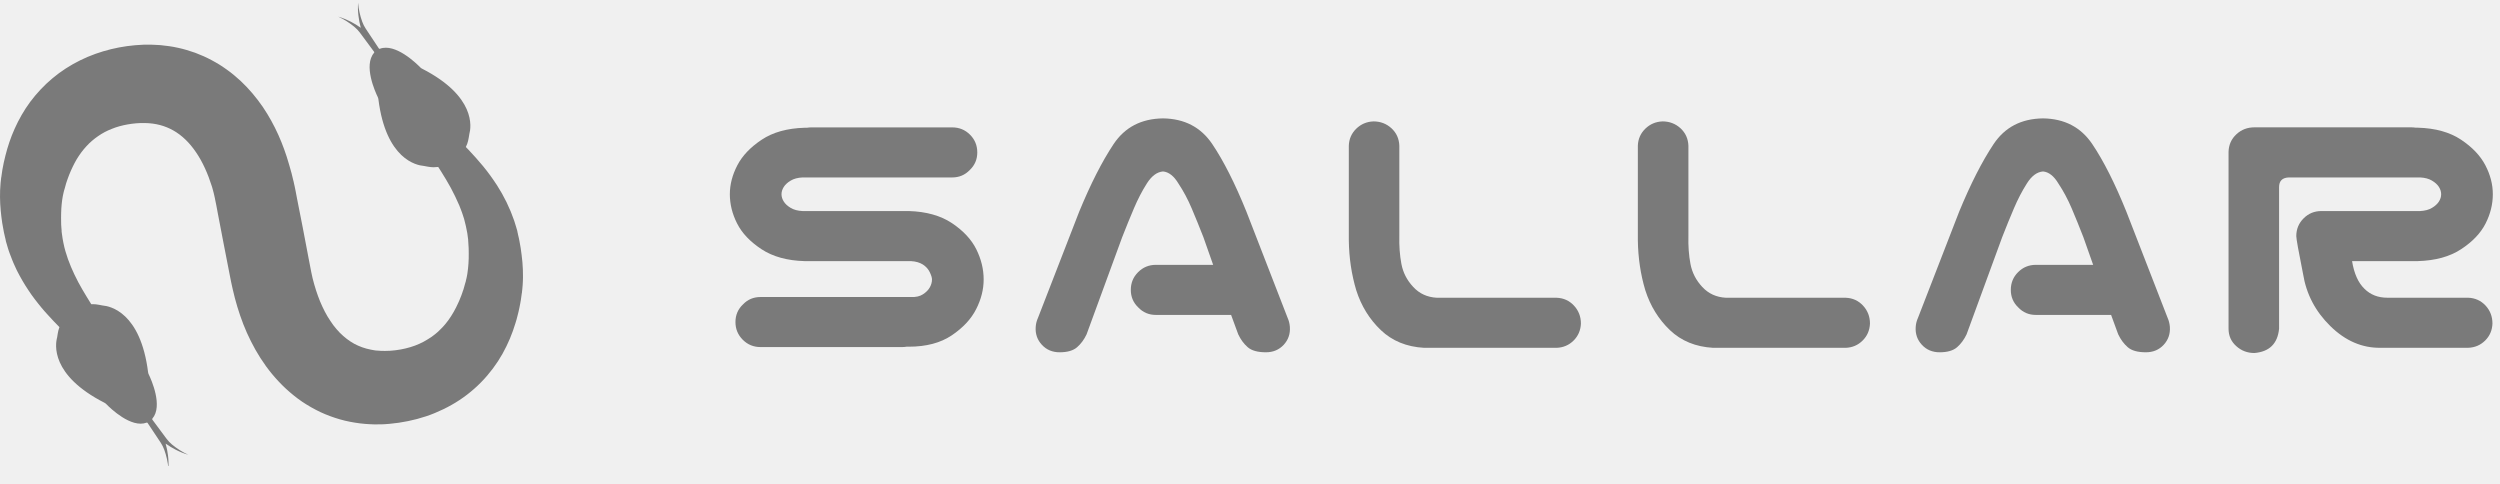
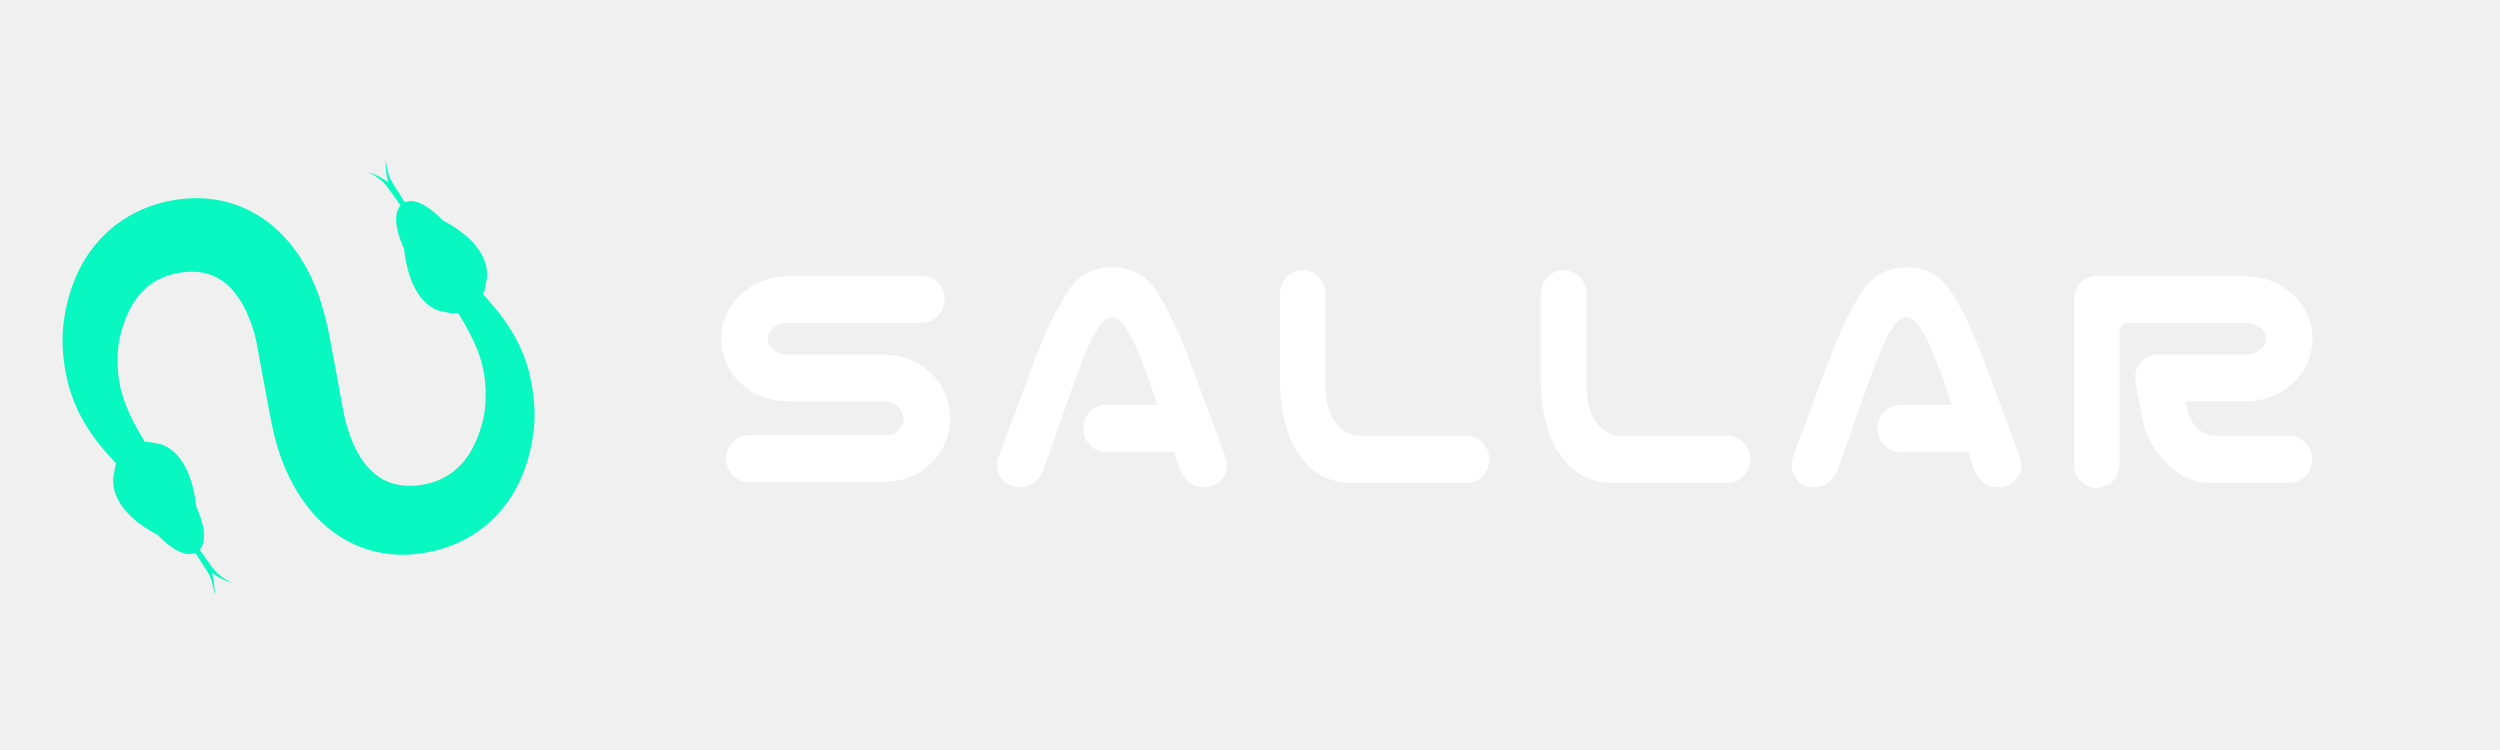
- <svg xmlns="http://www.w3.org/2000/svg" width="93" height="18" viewBox="0 0 93 18" fill="none">
-   <g clip-path="url(#clip0_6531_25907)">
-     <path d="M36.355 5.669C36.355 5.929 36.262 6.147 36.077 6.323C35.9 6.508 35.682 6.601 35.422 6.601H29.852C29.676 6.61 29.529 6.649 29.413 6.719C29.297 6.788 29.211 6.867 29.156 6.955C29.1 7.044 29.072 7.134 29.072 7.226C29.072 7.319 29.1 7.409 29.156 7.497C29.211 7.585 29.297 7.664 29.413 7.733C29.529 7.803 29.676 7.843 29.852 7.851H33.807C34.456 7.87 34.993 8.021 35.416 8.303C35.837 8.586 36.139 8.91 36.32 9.276C36.501 9.643 36.592 10.015 36.592 10.395C36.592 10.766 36.499 11.134 36.313 11.5C36.127 11.867 35.826 12.191 35.408 12.473C34.99 12.756 34.456 12.897 33.807 12.897H33.723C33.667 12.906 33.612 12.911 33.556 12.911H28.293C28.032 12.911 27.812 12.82 27.631 12.639C27.45 12.458 27.359 12.239 27.359 11.979C27.359 11.72 27.452 11.502 27.637 11.326C27.814 11.14 28.032 11.049 28.292 11.049H33.89C34.066 11.057 34.213 11.025 34.329 10.951C34.445 10.877 34.531 10.792 34.587 10.694C34.642 10.596 34.67 10.497 34.67 10.395C34.67 10.331 34.642 10.239 34.587 10.125C34.531 10.009 34.445 9.913 34.329 9.839C34.213 9.766 34.066 9.724 33.89 9.714H29.936C29.285 9.696 28.749 9.548 28.327 9.27C27.904 8.991 27.603 8.674 27.422 8.317C27.241 7.962 27.15 7.596 27.15 7.226C27.15 6.865 27.243 6.506 27.429 6.149C27.614 5.792 27.916 5.476 28.334 5.198C28.752 4.919 29.285 4.771 29.936 4.752H30.019C30.074 4.743 30.13 4.739 30.185 4.739H35.421C35.681 4.739 35.902 4.828 36.083 5.009C36.264 5.189 36.355 5.41 36.355 5.669Z" fill="#7A7A7A" />
-     <path d="M42.066 10.784C42.066 10.525 42.157 10.304 42.338 10.124C42.519 9.943 42.739 9.852 42.999 9.852H45.129L44.767 8.824C44.619 8.444 44.472 8.085 44.329 7.747C44.185 7.408 44.02 7.101 43.835 6.823C43.667 6.545 43.477 6.397 43.263 6.378C43.041 6.397 42.841 6.545 42.664 6.823C42.487 7.101 42.328 7.408 42.184 7.747C42.04 8.085 41.894 8.444 41.745 8.824L40.421 12.437C40.33 12.632 40.211 12.792 40.067 12.917C39.924 13.042 39.707 13.105 39.419 13.105C39.15 13.105 38.93 13.013 38.758 12.827C38.586 12.641 38.51 12.419 38.528 12.159C38.537 12.039 38.565 11.929 38.612 11.827L40.144 7.879C40.571 6.842 40.998 6.003 41.424 5.363C41.843 4.734 42.455 4.414 43.263 4.404C44.062 4.414 44.671 4.731 45.094 5.356C45.516 5.982 45.942 6.823 46.369 7.879L47.9 11.826C47.946 11.928 47.974 12.039 47.983 12.159C48.002 12.419 47.925 12.641 47.754 12.827C47.581 13.012 47.361 13.105 47.092 13.105C46.786 13.105 46.56 13.042 46.416 12.917C46.272 12.792 46.154 12.632 46.062 12.437L45.797 11.715H42.998C42.738 11.715 42.52 11.623 42.343 11.436C42.159 11.26 42.066 11.043 42.066 10.784Z" fill="#7A7A7A" />
-     <path d="M51.094 4.516C51.354 4.516 51.577 4.602 51.763 4.772C51.949 4.945 52.046 5.16 52.055 5.42V8.769C52.046 9.149 52.071 9.498 52.132 9.818C52.192 10.138 52.338 10.424 52.571 10.673C52.802 10.924 53.095 11.057 53.448 11.076H57.904C58.164 11.086 58.38 11.183 58.552 11.369C58.723 11.553 58.81 11.776 58.81 12.036C58.8 12.286 58.71 12.497 58.538 12.668C58.367 12.839 58.155 12.93 57.904 12.939H52.975C52.325 12.902 51.788 12.682 51.366 12.279C50.944 11.876 50.639 11.382 50.453 10.799C50.278 10.215 50.184 9.594 50.176 8.936V5.419C50.184 5.169 50.278 4.959 50.453 4.787C50.63 4.616 50.844 4.525 51.094 4.516Z" fill="#7A7A7A" />
-     <path d="M61.847 4.516C62.106 4.516 62.329 4.602 62.516 4.772C62.701 4.945 62.799 5.16 62.809 5.42V8.769C62.799 9.149 62.824 9.498 62.885 9.818C62.945 10.138 63.091 10.424 63.323 10.673C63.555 10.924 63.848 11.057 64.201 11.076H68.658C68.918 11.086 69.133 11.183 69.305 11.369C69.476 11.553 69.563 11.776 69.563 12.036C69.553 12.286 69.463 12.497 69.29 12.668C69.119 12.839 68.908 12.93 68.658 12.939H63.728C63.078 12.902 62.541 12.682 62.119 12.279C61.697 11.876 61.393 11.382 61.206 10.799C61.03 10.215 60.937 9.594 60.928 8.936V5.419C60.937 5.169 61.03 4.959 61.206 4.787C61.383 4.616 61.596 4.525 61.847 4.516Z" fill="#7A7A7A" />
-     <path d="M74.802 10.784C74.802 10.525 74.892 10.304 75.073 10.124C75.254 9.943 75.475 9.852 75.734 9.852H77.865L77.502 8.824C77.354 8.444 77.209 8.085 77.065 7.747C76.92 7.408 76.755 7.101 76.57 6.823C76.403 6.545 76.212 6.397 76 6.378C75.775 6.397 75.576 6.545 75.401 6.823C75.224 7.101 75.064 7.408 74.92 7.747C74.776 8.085 74.628 8.444 74.481 8.824L73.157 12.437C73.065 12.632 72.946 12.792 72.803 12.917C72.659 13.042 72.442 13.105 72.156 13.105C71.887 13.105 71.666 13.013 71.494 12.827C71.322 12.641 71.246 12.419 71.264 12.159C71.273 12.039 71.301 11.929 71.348 11.827L72.879 7.879C73.306 6.842 73.734 6.003 74.16 5.363C74.579 4.734 75.19 4.414 75.999 4.404C76.797 4.414 77.407 4.731 77.83 5.356C78.252 5.982 78.677 6.823 79.103 7.879L80.636 11.826C80.682 11.928 80.709 12.039 80.719 12.159C80.737 12.419 80.661 12.641 80.489 12.827C80.318 13.012 80.097 13.105 79.827 13.105C79.521 13.105 79.296 13.042 79.153 12.917C79.009 12.792 78.89 12.632 78.797 12.437L78.533 11.715H75.733C75.473 11.715 75.255 11.623 75.079 11.436C74.894 11.26 74.802 11.043 74.802 10.784Z" fill="#7A7A7A" />
-     <path d="M84.782 12.229C84.727 12.785 84.42 13.086 83.862 13.132C83.603 13.132 83.378 13.047 83.188 12.875C82.997 12.704 82.902 12.488 82.902 12.229V5.64C82.912 5.381 83.009 5.165 83.195 4.994C83.381 4.822 83.603 4.737 83.863 4.737H84.546H86.259H89.699C89.754 4.737 89.809 4.741 89.865 4.75H89.948C90.599 4.769 91.132 4.918 91.55 5.196C91.968 5.474 92.269 5.791 92.455 6.147C92.642 6.504 92.733 6.863 92.733 7.225C92.733 7.595 92.644 7.96 92.463 8.315C92.282 8.672 91.98 8.99 91.557 9.268C91.136 9.546 90.599 9.694 89.948 9.713H87.497C87.572 10.176 87.725 10.518 87.957 10.742C88.18 10.964 88.463 11.075 88.807 11.075H91.815C92.074 11.085 92.29 11.182 92.463 11.367C92.634 11.553 92.719 11.775 92.719 12.034C92.711 12.285 92.621 12.495 92.449 12.667C92.276 12.838 92.066 12.929 91.815 12.938H88.557C87.87 12.948 87.248 12.679 86.69 12.132C86.132 11.586 85.793 10.937 85.673 10.186C85.506 9.352 85.422 8.884 85.422 8.783C85.422 8.524 85.513 8.303 85.694 8.123C85.874 7.942 86.095 7.851 86.355 7.851H90.032C90.207 7.842 90.355 7.803 90.47 7.733C90.587 7.664 90.672 7.585 90.728 7.497C90.784 7.409 90.811 7.319 90.811 7.226C90.811 7.133 90.784 7.043 90.728 6.954C90.672 6.867 90.587 6.788 90.47 6.719C90.355 6.649 90.207 6.61 90.032 6.601H86.258H85.144C84.901 6.61 84.782 6.73 84.782 6.962V12.229Z" fill="#7A7A7A" />
-     <path d="M19.434 9.755C19.424 9.665 19.418 9.577 19.405 9.49C19.395 9.402 19.382 9.317 19.37 9.231C19.355 9.143 19.34 9.055 19.324 8.97C19.317 8.923 19.307 8.887 19.3 8.851L19.274 8.743L19.263 8.688L19.257 8.66L19.253 8.648C19.248 8.623 19.26 8.685 19.243 8.589L19.206 8.463C19.18 8.381 19.154 8.297 19.13 8.216C19.1 8.136 19.071 8.054 19.04 7.976L18.995 7.859L18.943 7.744C18.909 7.669 18.874 7.594 18.842 7.519C18.804 7.446 18.766 7.376 18.729 7.305L18.673 7.198L18.612 7.097C18.57 7.029 18.532 6.962 18.491 6.896C18.324 6.639 18.15 6.399 17.971 6.182C17.79 5.964 17.61 5.764 17.436 5.579C17.4 5.542 17.365 5.505 17.329 5.469C17.347 5.43 17.365 5.389 17.383 5.342C17.43 5.217 17.451 5.018 17.46 4.983C17.529 4.734 17.713 3.584 15.698 2.553C15.675 2.543 15.654 2.527 15.636 2.508C15.484 2.353 14.706 1.597 14.131 1.814C14.117 1.821 14.102 1.814 14.095 1.804L13.606 1.068C13.551 0.986 13.507 0.897 13.473 0.803C13.392 0.578 13.339 0.341 13.32 0.102C13.309 0.27 13.315 0.439 13.337 0.605C13.355 0.749 13.381 0.892 13.421 1.031L13.42 1.032L13.419 1.032C13.301 0.948 13.178 0.874 13.048 0.806C12.898 0.73 12.741 0.667 12.579 0.618C12.798 0.72 13.002 0.848 13.187 1.002C13.263 1.066 13.332 1.139 13.391 1.218L13.916 1.927C13.925 1.939 13.925 1.955 13.915 1.965C13.512 2.431 13.959 3.419 14.054 3.614C14.064 3.637 14.073 3.663 14.076 3.688C14.356 5.93 15.502 6.151 15.761 6.172C15.796 6.174 15.99 6.224 16.126 6.222C16.189 6.221 16.248 6.216 16.302 6.211C16.338 6.267 16.373 6.321 16.409 6.378C16.536 6.581 16.66 6.785 16.775 6.997C16.887 7.209 16.992 7.423 17.086 7.644C17.109 7.7 17.129 7.756 17.151 7.811L17.182 7.895L17.211 7.979C17.229 8.036 17.247 8.093 17.266 8.15C17.28 8.208 17.294 8.268 17.31 8.327L17.331 8.412L17.349 8.502C17.361 8.56 17.372 8.619 17.384 8.678C17.391 8.737 17.4 8.799 17.408 8.858L17.42 8.947C17.405 8.862 17.417 8.932 17.414 8.916L17.415 8.929L17.417 8.957L17.421 9.013L17.427 9.124C17.43 9.162 17.434 9.201 17.434 9.228C17.435 9.29 17.436 9.353 17.437 9.414C17.437 9.478 17.437 9.544 17.436 9.609C17.436 9.675 17.429 9.738 17.427 9.802C17.419 9.929 17.405 10.054 17.387 10.173C17.38 10.234 17.365 10.289 17.354 10.348C17.35 10.379 17.342 10.404 17.333 10.433L17.325 10.474L17.319 10.496L17.316 10.507C17.316 10.499 17.311 10.534 17.317 10.495C17.296 10.571 17.275 10.648 17.253 10.725C17.243 10.767 17.232 10.792 17.221 10.82L17.193 10.905C17.177 10.958 17.149 11.023 17.125 11.083C17.103 11.145 17.077 11.203 17.049 11.262C16.944 11.498 16.82 11.716 16.678 11.913C16.642 11.962 16.602 12.008 16.567 12.055C16.526 12.1 16.49 12.147 16.449 12.187C16.406 12.229 16.366 12.273 16.323 12.312C16.282 12.353 16.237 12.389 16.192 12.427C16.102 12.5 16.01 12.567 15.908 12.625C15.811 12.688 15.708 12.741 15.599 12.79C15.491 12.84 15.377 12.88 15.261 12.915C15.145 12.949 15.025 12.98 14.9 13.001C14.777 13.023 14.65 13.039 14.521 13.048C14.458 13.051 14.395 13.053 14.33 13.054L14.234 13.053L14.187 13.052L14.162 13.051L14.152 13.051C14.118 13.05 14.185 13.051 14.171 13.051L14.036 13.042L14.001 13.04L13.984 13.039L13.976 13.038L13.944 13.033L13.912 13.028C13.903 13.025 13.891 13.024 13.875 13.021L13.792 13.006C13.681 12.983 13.572 12.956 13.47 12.918C13.368 12.88 13.267 12.837 13.172 12.785C13.077 12.731 12.985 12.672 12.897 12.604C12.808 12.535 12.723 12.46 12.638 12.375C12.556 12.291 12.477 12.197 12.4 12.097C12.326 11.994 12.253 11.886 12.183 11.771C12.117 11.655 12.05 11.536 11.992 11.406C11.872 11.152 11.774 10.871 11.689 10.577C11.667 10.506 11.65 10.43 11.63 10.356C11.613 10.28 11.594 10.205 11.58 10.128C11.546 9.952 11.512 9.778 11.479 9.604C11.407 9.231 11.337 8.858 11.266 8.485C11.193 8.112 11.119 7.74 11.046 7.367L10.993 7.087L10.979 7.019L10.96 6.927L10.929 6.787L10.922 6.753L10.91 6.709L10.889 6.623L10.847 6.449C10.816 6.34 10.789 6.231 10.755 6.123C10.753 6.118 10.752 6.114 10.75 6.11C10.749 6.108 10.749 6.104 10.748 6.101C10.542 5.382 10.236 4.656 9.773 3.973C9.539 3.634 9.268 3.308 8.951 3.01C8.791 2.864 8.624 2.721 8.441 2.592C8.355 2.527 8.259 2.468 8.166 2.406C8.069 2.35 7.975 2.29 7.876 2.24C7.677 2.132 7.47 2.042 7.261 1.963C7.05 1.888 6.835 1.824 6.618 1.777C6.403 1.729 6.186 1.7 5.969 1.679L5.788 1.669C5.729 1.664 5.657 1.661 5.628 1.662H5.511H5.483H5.431L5.412 1.661L5.335 1.663C4.925 1.679 4.525 1.733 4.132 1.829C3.739 1.926 3.352 2.061 2.984 2.243C2.617 2.424 2.267 2.648 1.954 2.911C1.639 3.173 1.362 3.473 1.125 3.788C0.89 4.106 0.7 4.443 0.548 4.782C0.395 5.12 0.284 5.461 0.2 5.795C0.156 5.956 0.119 6.149 0.088 6.317C0.077 6.385 0.068 6.455 0.058 6.525L0.051 6.576C0.055 6.557 0.042 6.614 0.043 6.617L0.041 6.633L0.037 6.667L0.022 6.803C-0.012 7.166 -0.003 7.506 0.026 7.827C0.039 7.989 0.062 8.143 0.083 8.297C0.096 8.375 0.11 8.455 0.126 8.534C0.132 8.573 0.138 8.615 0.147 8.649L0.169 8.745L0.191 8.841L0.203 8.888L0.208 8.913C0.201 8.87 0.22 8.983 0.22 8.977L0.224 8.991C0.247 9.067 0.269 9.142 0.291 9.218C0.333 9.368 0.394 9.509 0.448 9.653C0.473 9.723 0.506 9.792 0.536 9.861C0.568 9.927 0.598 9.996 0.629 10.063C0.698 10.193 0.763 10.323 0.837 10.445C0.91 10.568 0.982 10.688 1.06 10.801C1.099 10.858 1.136 10.916 1.175 10.97C1.216 11.025 1.255 11.078 1.295 11.132C1.373 11.239 1.458 11.336 1.537 11.437C1.618 11.533 1.699 11.63 1.782 11.716C1.928 11.88 2.073 12.029 2.211 12.169C2.208 12.178 2.206 12.185 2.202 12.195C2.153 12.32 2.133 12.519 2.125 12.554C2.055 12.803 1.87 13.953 3.887 14.983C3.91 14.994 3.931 15.01 3.949 15.028C4.101 15.184 4.879 15.94 5.454 15.722C5.468 15.716 5.481 15.722 5.49 15.733L5.979 16.468C6.032 16.55 6.078 16.64 6.112 16.734C6.193 16.959 6.246 17.196 6.265 17.435C6.275 17.267 6.27 17.098 6.248 16.932C6.23 16.788 6.202 16.645 6.162 16.506L6.163 16.505L6.164 16.504C6.284 16.589 6.407 16.663 6.537 16.73C6.686 16.807 6.843 16.87 7.005 16.918C6.786 16.817 6.581 16.688 6.397 16.535C6.322 16.471 6.252 16.398 6.193 16.318L5.667 15.61C5.659 15.598 5.659 15.582 5.668 15.572C6.07 15.106 5.626 14.118 5.531 13.923C5.519 13.9 5.512 13.874 5.509 13.848C5.228 11.606 4.082 11.386 3.823 11.365C3.787 11.363 3.595 11.312 3.459 11.315C3.437 11.315 3.416 11.315 3.395 11.316C3.168 10.95 2.947 10.592 2.769 10.213C2.589 9.834 2.44 9.444 2.359 9.037C2.341 8.936 2.318 8.836 2.308 8.732C2.301 8.68 2.295 8.63 2.287 8.578L2.286 8.569C2.284 8.555 2.302 8.658 2.294 8.61L2.293 8.584L2.289 8.536L2.281 8.439L2.275 8.338C2.274 8.308 2.275 8.284 2.274 8.257C2.274 8.203 2.273 8.149 2.272 8.098C2.274 7.986 2.274 7.871 2.281 7.763C2.295 7.542 2.322 7.334 2.369 7.146L2.387 7.078L2.391 7.06L2.393 7.051C2.394 7.044 2.386 7.093 2.391 7.065L2.406 7.016C2.425 6.948 2.444 6.88 2.462 6.813C2.499 6.707 2.524 6.626 2.568 6.516C2.651 6.308 2.744 6.112 2.85 5.93C2.958 5.751 3.079 5.587 3.212 5.443C3.344 5.298 3.491 5.173 3.648 5.065C3.804 4.955 3.976 4.865 4.161 4.793C4.345 4.717 4.543 4.665 4.75 4.628C4.957 4.592 5.173 4.572 5.384 4.577C5.794 4.583 6.137 4.678 6.45 4.854C6.76 5.03 7.045 5.3 7.29 5.662C7.538 6.021 7.735 6.466 7.886 6.946C7.886 6.947 7.887 6.948 7.887 6.949C7.889 6.954 7.89 6.961 7.891 6.964C7.915 7.037 7.93 7.111 7.95 7.182L7.974 7.286L7.985 7.336L7.992 7.363L7.998 7.398L8.05 7.654L8.102 7.934C8.173 8.308 8.245 8.68 8.317 9.053C8.39 9.427 8.461 9.799 8.535 10.171L8.59 10.451L8.622 10.602L8.658 10.763C8.682 10.872 8.709 10.981 8.737 11.088C8.766 11.197 8.795 11.306 8.829 11.414C8.96 11.845 9.122 12.278 9.336 12.698C9.546 13.118 9.805 13.531 10.121 13.914C10.28 14.104 10.451 14.289 10.638 14.462C10.826 14.634 11.025 14.797 11.24 14.944C11.455 15.087 11.682 15.217 11.917 15.329C12.155 15.44 12.4 15.529 12.648 15.601C12.895 15.673 13.147 15.718 13.396 15.75L13.584 15.769C13.611 15.772 13.647 15.774 13.682 15.776L13.788 15.782L13.892 15.786L13.917 15.787L13.934 15.787H13.968L14.104 15.786C14.103 15.786 14.18 15.786 14.158 15.786L14.18 15.786L14.225 15.784L14.312 15.78L14.487 15.767C14.605 15.756 14.72 15.743 14.835 15.726C15.064 15.692 15.291 15.646 15.514 15.587C15.738 15.527 15.959 15.455 16.173 15.366C16.387 15.277 16.599 15.177 16.8 15.062C17.204 14.835 17.577 14.546 17.896 14.221C18.215 13.895 18.484 13.534 18.693 13.161C18.903 12.786 19.06 12.403 19.174 12.024C19.204 11.929 19.232 11.835 19.253 11.741C19.277 11.646 19.302 11.556 19.321 11.454L19.35 11.305C19.361 11.255 19.372 11.201 19.375 11.165C19.386 11.086 19.398 11.007 19.408 10.929C19.418 10.879 19.413 10.905 19.416 10.888L19.418 10.87L19.421 10.832L19.43 10.756C19.435 10.705 19.441 10.653 19.443 10.606C19.448 10.508 19.456 10.407 19.455 10.312C19.457 10.12 19.449 9.936 19.434 9.755Z" fill="#7A7A7A" />
+ <svg xmlns="http://www.w3.org/2000/svg" width="80" height="24" viewBox="0 0 80 24" fill="none">
+   <g clip-path="url(#clip0_7928_32012)">
+     <path d="M30.223 9.578C30.223 9.788 30.151 9.964 30.007 10.106C29.87 10.256 29.7 10.331 29.499 10.331H25.174C25.037 10.338 24.923 10.37 24.833 10.426C24.743 10.482 24.676 10.546 24.633 10.617C24.59 10.688 24.568 10.761 24.568 10.836C24.568 10.911 24.59 10.984 24.633 11.055C24.676 11.126 24.743 11.19 24.833 11.245C24.923 11.302 25.037 11.334 25.174 11.341H28.244C28.749 11.356 29.166 11.478 29.494 11.706C29.821 11.934 30.056 12.196 30.196 12.491C30.337 12.788 30.407 13.088 30.407 13.395C30.407 13.695 30.335 13.992 30.191 14.288C30.046 14.584 29.812 14.846 29.488 15.074C29.163 15.302 28.749 15.416 28.244 15.416H28.18C28.136 15.424 28.093 15.427 28.05 15.427H23.963C23.761 15.427 23.59 15.354 23.449 15.208C23.309 15.062 23.238 14.884 23.238 14.675C23.238 14.465 23.31 14.289 23.454 14.148C23.591 13.997 23.761 13.923 23.963 13.923H28.309C28.446 13.931 28.56 13.905 28.65 13.845C28.74 13.785 28.807 13.716 28.85 13.636C28.893 13.558 28.915 13.477 28.915 13.395C28.915 13.343 28.893 13.27 28.85 13.177C28.807 13.084 28.74 13.006 28.65 12.946C28.56 12.887 28.446 12.854 28.309 12.846H25.239C24.734 12.831 24.318 12.711 23.99 12.486C23.662 12.262 23.427 12.005 23.287 11.717C23.146 11.43 23.076 11.135 23.076 10.836C23.076 10.544 23.148 10.254 23.292 9.966C23.436 9.678 23.671 9.422 23.995 9.197C24.319 8.973 24.734 8.852 25.239 8.837H25.303C25.346 8.83 25.39 8.827 25.433 8.827H29.498C29.7 8.827 29.871 8.899 30.012 9.045C30.153 9.191 30.223 9.369 30.223 9.578Z" fill="white" />
+     <path d="M34.661 13.71C34.661 13.501 34.732 13.323 34.872 13.177C35.013 13.031 35.184 12.957 35.386 12.957H37.04L36.759 12.127C36.644 11.82 36.53 11.53 36.418 11.257C36.307 10.984 36.179 10.735 36.035 10.51C35.904 10.286 35.757 10.167 35.591 10.151C35.418 10.167 35.263 10.286 35.126 10.51C34.988 10.735 34.864 10.983 34.753 11.257C34.641 11.53 34.528 11.82 34.412 12.127L33.384 15.046C33.313 15.203 33.221 15.332 33.109 15.433C32.998 15.534 32.83 15.585 32.606 15.585C32.397 15.585 32.226 15.51 32.093 15.361C31.959 15.21 31.9 15.031 31.914 14.821C31.921 14.724 31.943 14.635 31.98 14.552L33.169 11.364C33.5 10.526 33.832 9.848 34.163 9.331C34.488 8.823 34.964 8.565 35.591 8.557C36.211 8.565 36.684 8.821 37.012 9.326C37.34 9.831 37.671 10.51 38.002 11.364L39.191 14.552C39.227 14.634 39.249 14.724 39.256 14.821C39.27 15.031 39.21 15.21 39.078 15.36C38.944 15.51 38.773 15.585 38.564 15.585C38.327 15.585 38.151 15.534 38.039 15.433C37.927 15.332 37.836 15.203 37.764 15.046L37.558 14.462H35.385C35.183 14.462 35.014 14.388 34.877 14.237C34.733 14.095 34.661 13.919 34.661 13.71Z" fill="white" />
+     <path d="M41.67 8.647C41.872 8.647 42.045 8.716 42.19 8.854C42.334 8.993 42.41 9.167 42.416 9.377V12.082C42.41 12.389 42.429 12.671 42.476 12.93C42.523 13.188 42.636 13.419 42.817 13.62C42.996 13.822 43.224 13.931 43.498 13.946H46.958C47.16 13.954 47.327 14.032 47.461 14.182C47.593 14.331 47.661 14.511 47.661 14.721C47.653 14.923 47.584 15.093 47.45 15.232C47.317 15.37 47.153 15.443 46.958 15.45H43.13C42.626 15.421 42.209 15.242 41.881 14.917C41.553 14.591 41.317 14.193 41.172 13.722C41.036 13.25 40.964 12.749 40.957 12.217V9.377C40.964 9.174 41.036 9.005 41.172 8.865C41.309 8.728 41.476 8.654 41.67 8.647Z" fill="white" />
+     <path d="M50.02 8.647C50.222 8.647 50.395 8.716 50.54 8.854C50.684 8.993 50.76 9.167 50.767 9.377V12.082C50.76 12.389 50.779 12.671 50.826 12.93C50.873 13.188 50.986 13.419 51.167 13.62C51.347 13.822 51.574 13.931 51.848 13.946H55.309C55.51 13.954 55.677 14.032 55.811 14.182C55.944 14.331 56.011 14.511 56.011 14.721C56.004 14.923 55.934 15.093 55.8 15.232C55.667 15.37 55.503 15.443 55.309 15.45H51.481C50.976 15.421 50.56 15.242 50.232 14.917C49.904 14.591 49.668 14.193 49.523 13.722C49.386 13.25 49.314 12.749 49.307 12.217V9.377C49.314 9.174 49.386 9.005 49.523 8.865C49.66 8.728 49.826 8.654 50.02 8.647Z" fill="white" />
+     <path d="M60.081 13.71C60.081 13.501 60.151 13.323 60.291 13.177C60.432 13.031 60.603 12.957 60.805 12.957H62.459L62.178 12.127C62.063 11.82 61.95 11.53 61.838 11.257C61.726 10.984 61.598 10.735 61.454 10.51C61.324 10.286 61.176 10.167 61.011 10.151C60.837 10.167 60.682 10.286 60.546 10.51C60.408 10.735 60.284 10.983 60.172 11.257C60.061 11.53 59.946 11.82 59.832 12.127L58.804 15.046C58.732 15.203 58.64 15.332 58.529 15.433C58.417 15.534 58.249 15.585 58.026 15.585C57.817 15.585 57.646 15.51 57.512 15.361C57.378 15.21 57.32 15.031 57.334 14.821C57.341 14.724 57.363 14.635 57.399 14.552L58.588 11.364C58.919 10.526 59.252 9.848 59.583 9.331C59.907 8.823 60.382 8.565 61.01 8.557C61.63 8.565 62.104 8.821 62.432 9.326C62.76 9.831 63.09 10.51 63.421 11.364L64.611 14.552C64.646 14.634 64.668 14.724 64.675 14.821C64.689 15.031 64.63 15.21 64.496 15.36C64.364 15.51 64.192 15.585 63.983 15.585C63.745 15.585 63.57 15.534 63.459 15.433C63.347 15.332 63.255 15.203 63.183 15.046L62.978 14.462H60.804C60.602 14.462 60.432 14.388 60.296 14.237C60.152 14.095 60.081 13.919 60.081 13.71Z" fill="white" />
+     <path d="M67.826 14.877C67.784 15.327 67.546 15.57 67.113 15.607C66.911 15.607 66.736 15.538 66.589 15.4C66.441 15.262 66.367 15.087 66.367 14.877V9.556C66.375 9.346 66.45 9.172 66.594 9.034C66.739 8.895 66.912 8.826 67.113 8.826H67.643H68.973H71.644C71.687 8.826 71.73 8.83 71.774 8.837H71.838C72.344 8.852 72.757 8.972 73.082 9.197C73.407 9.422 73.64 9.677 73.784 9.965C73.93 10.254 74.001 10.544 74.001 10.836C74.001 11.134 73.931 11.429 73.79 11.717C73.65 12.005 73.416 12.261 73.087 12.486C72.76 12.711 72.343 12.83 71.838 12.845H69.935C69.993 13.219 70.112 13.496 70.292 13.677C70.465 13.856 70.685 13.945 70.952 13.945H73.287C73.489 13.954 73.657 14.032 73.791 14.182C73.923 14.331 73.99 14.511 73.99 14.72C73.983 14.923 73.913 15.093 73.78 15.232C73.646 15.37 73.482 15.444 73.287 15.45H70.758C70.224 15.459 69.742 15.241 69.308 14.799C68.875 14.358 68.612 13.834 68.518 13.228C68.389 12.554 68.324 12.176 68.324 12.094C68.324 11.885 68.394 11.707 68.535 11.561C68.675 11.415 68.846 11.341 69.048 11.341H71.903C72.039 11.335 72.154 11.303 72.243 11.246C72.334 11.19 72.4 11.127 72.444 11.055C72.487 10.984 72.508 10.912 72.508 10.836C72.508 10.762 72.487 10.689 72.444 10.617C72.4 10.546 72.334 10.483 72.243 10.427C72.154 10.371 72.039 10.339 71.903 10.332H68.973H68.108C67.919 10.339 67.826 10.436 67.826 10.623V14.877Z" fill="white" />
+     <path d="M17.09 12.879C17.082 12.806 17.077 12.735 17.067 12.665C17.059 12.594 17.049 12.525 17.04 12.456C17.029 12.385 17.016 12.314 17.004 12.245C16.999 12.207 16.991 12.178 16.986 12.149L16.966 12.062L16.957 12.017L16.952 11.994L16.949 11.985C16.946 11.964 16.955 12.015 16.941 11.938L16.912 11.836C16.892 11.769 16.873 11.701 16.854 11.636C16.831 11.571 16.808 11.505 16.784 11.442L16.749 11.347L16.709 11.255C16.682 11.194 16.655 11.134 16.63 11.073C16.601 11.014 16.571 10.957 16.543 10.9L16.499 10.814L16.451 10.732C16.419 10.677 16.389 10.623 16.357 10.57C16.228 10.362 16.093 10.168 15.954 9.993C15.813 9.817 15.673 9.655 15.538 9.506C15.511 9.476 15.483 9.447 15.456 9.417C15.47 9.386 15.483 9.352 15.497 9.315C15.534 9.213 15.55 9.053 15.557 9.025C15.611 8.823 15.754 7.895 14.189 7.062C14.171 7.053 14.155 7.041 14.141 7.026C14.023 6.9 13.419 6.289 12.972 6.465C12.961 6.47 12.95 6.465 12.944 6.457L12.565 5.862C12.522 5.796 12.488 5.724 12.461 5.649C12.399 5.466 12.357 5.275 12.342 5.082C12.334 5.218 12.339 5.354 12.355 5.489C12.37 5.605 12.39 5.72 12.421 5.833L12.42 5.833L12.419 5.834C12.328 5.765 12.232 5.705 12.131 5.651C12.015 5.589 11.893 5.538 11.767 5.499C11.937 5.581 12.095 5.685 12.239 5.809C12.298 5.861 12.352 5.92 12.398 5.984L12.805 6.556C12.812 6.566 12.812 6.579 12.804 6.587C12.492 6.963 12.838 7.761 12.912 7.918C12.92 7.937 12.927 7.958 12.929 7.979C13.147 9.79 14.037 9.968 14.238 9.985C14.265 9.987 14.415 10.027 14.521 10.025C14.57 10.024 14.616 10.02 14.658 10.017C14.686 10.062 14.713 10.106 14.741 10.151C14.84 10.315 14.936 10.48 15.025 10.651C15.112 10.822 15.194 10.995 15.267 11.174C15.284 11.219 15.3 11.264 15.317 11.309L15.341 11.377L15.364 11.445C15.377 11.491 15.392 11.537 15.406 11.583C15.417 11.63 15.428 11.678 15.44 11.725L15.457 11.795L15.47 11.867C15.48 11.914 15.488 11.961 15.498 12.009C15.504 12.057 15.51 12.107 15.516 12.155L15.526 12.226C15.514 12.157 15.524 12.214 15.521 12.202L15.522 12.212L15.524 12.235L15.526 12.28L15.532 12.37C15.534 12.4 15.537 12.431 15.537 12.454C15.538 12.503 15.539 12.555 15.539 12.604C15.539 12.655 15.539 12.709 15.538 12.761C15.538 12.815 15.533 12.865 15.531 12.917C15.525 13.02 15.514 13.12 15.5 13.216C15.495 13.266 15.483 13.31 15.475 13.358C15.471 13.383 15.465 13.403 15.459 13.427L15.452 13.46L15.448 13.477L15.445 13.486C15.445 13.48 15.441 13.508 15.446 13.477C15.429 13.538 15.413 13.6 15.397 13.662C15.389 13.696 15.38 13.717 15.372 13.739L15.35 13.808C15.337 13.851 15.316 13.903 15.297 13.952C15.28 14.001 15.26 14.049 15.238 14.096C15.156 14.287 15.06 14.463 14.95 14.622C14.922 14.662 14.891 14.699 14.863 14.737C14.832 14.773 14.804 14.811 14.772 14.843C14.739 14.877 14.708 14.913 14.674 14.944C14.642 14.977 14.607 15.007 14.573 15.037C14.502 15.096 14.431 15.15 14.352 15.197C14.276 15.248 14.197 15.291 14.112 15.33C14.028 15.371 13.94 15.404 13.85 15.432C13.759 15.459 13.666 15.484 13.569 15.501C13.474 15.519 13.375 15.531 13.275 15.539C13.226 15.542 13.177 15.543 13.126 15.543L13.052 15.543L13.016 15.542L12.996 15.541L12.988 15.541C12.962 15.541 13.014 15.541 13.003 15.541L12.898 15.534L12.872 15.532L12.858 15.532L12.852 15.53L12.827 15.527L12.802 15.523C12.795 15.52 12.786 15.519 12.774 15.517L12.709 15.505C12.622 15.486 12.538 15.465 12.459 15.434C12.38 15.403 12.301 15.369 12.227 15.327C12.154 15.283 12.082 15.235 12.014 15.18C11.945 15.125 11.879 15.064 11.813 14.996C11.749 14.927 11.688 14.852 11.629 14.771C11.57 14.688 11.514 14.601 11.46 14.508C11.409 14.414 11.356 14.318 11.311 14.213C11.218 14.007 11.142 13.78 11.076 13.543C11.059 13.486 11.046 13.425 11.03 13.364C11.017 13.303 11.003 13.242 10.992 13.18C10.965 13.038 10.939 12.898 10.913 12.757C10.857 12.456 10.803 12.155 10.748 11.853C10.691 11.552 10.634 11.251 10.577 10.95L10.536 10.724L10.525 10.669L10.51 10.595L10.486 10.481L10.48 10.455L10.471 10.419L10.455 10.349L10.422 10.209C10.398 10.121 10.377 10.033 10.351 9.945C10.349 9.941 10.348 9.938 10.347 9.935C10.347 9.933 10.346 9.93 10.346 9.928C10.186 9.347 9.948 8.76 9.588 8.209C9.407 7.935 9.197 7.672 8.95 7.431C8.826 7.313 8.696 7.197 8.554 7.094C8.487 7.041 8.413 6.993 8.34 6.943C8.266 6.898 8.192 6.849 8.115 6.809C7.961 6.722 7.8 6.649 7.638 6.585C7.474 6.524 7.307 6.473 7.138 6.435C6.971 6.396 6.803 6.373 6.635 6.356L6.494 6.347C6.449 6.344 6.393 6.341 6.37 6.342H6.279H6.258H6.217L6.202 6.341L6.143 6.343C5.824 6.356 5.513 6.4 5.208 6.477C4.903 6.555 4.602 6.664 4.317 6.812C4.032 6.958 3.76 7.139 3.517 7.351C3.272 7.562 3.058 7.805 2.874 8.06C2.691 8.316 2.544 8.588 2.425 8.862C2.307 9.135 2.22 9.411 2.155 9.68C2.121 9.81 2.092 9.966 2.068 10.102C2.06 10.157 2.053 10.214 2.045 10.27L2.04 10.311C2.042 10.296 2.033 10.342 2.033 10.344L2.032 10.357L2.029 10.385L2.017 10.495C1.991 10.788 1.997 11.062 2.02 11.322C2.03 11.453 2.048 11.577 2.064 11.701C2.074 11.764 2.086 11.829 2.098 11.893C2.103 11.924 2.107 11.958 2.114 11.986L2.131 12.063L2.148 12.141L2.157 12.179L2.161 12.199C2.156 12.164 2.171 12.255 2.171 12.251L2.174 12.262C2.192 12.323 2.209 12.384 2.226 12.445C2.259 12.566 2.306 12.681 2.348 12.796C2.367 12.853 2.393 12.909 2.416 12.964C2.441 13.018 2.465 13.074 2.488 13.127C2.542 13.233 2.592 13.338 2.65 13.436C2.707 13.536 2.762 13.633 2.823 13.724C2.853 13.77 2.882 13.817 2.913 13.861C2.944 13.905 2.975 13.948 3.005 13.991C3.066 14.078 3.132 14.156 3.193 14.238C3.257 14.315 3.319 14.393 3.384 14.463C3.497 14.596 3.609 14.716 3.717 14.829C3.714 14.836 3.713 14.842 3.71 14.85C3.672 14.951 3.656 15.111 3.65 15.14C3.596 15.341 3.452 16.27 5.018 17.102C5.036 17.111 5.052 17.123 5.066 17.139C5.184 17.264 5.789 17.875 6.235 17.699C6.246 17.694 6.256 17.699 6.263 17.708L6.642 18.302C6.684 18.368 6.719 18.44 6.746 18.516C6.809 18.698 6.849 18.889 6.865 19.082C6.872 18.947 6.868 18.81 6.852 18.676C6.837 18.559 6.816 18.444 6.785 18.332L6.786 18.331L6.786 18.331C6.879 18.399 6.975 18.459 7.075 18.513C7.192 18.575 7.314 18.626 7.439 18.665C7.269 18.583 7.11 18.479 6.967 18.355C6.909 18.303 6.855 18.244 6.809 18.18L6.4 17.608C6.394 17.598 6.394 17.586 6.401 17.578C6.713 17.201 6.368 16.403 6.294 16.246C6.285 16.227 6.28 16.206 6.278 16.185C6.06 14.374 5.17 14.196 4.968 14.179C4.941 14.178 4.791 14.137 4.686 14.139C4.669 14.139 4.653 14.139 4.636 14.14C4.46 13.845 4.288 13.555 4.15 13.249C4.011 12.943 3.894 12.628 3.832 12.299C3.818 12.217 3.8 12.137 3.792 12.053C3.787 12.011 3.782 11.97 3.776 11.928L3.775 11.921C3.773 11.91 3.787 11.993 3.782 11.954L3.781 11.933L3.777 11.895L3.771 11.816L3.767 11.735C3.765 11.71 3.766 11.691 3.766 11.669C3.765 11.626 3.765 11.582 3.764 11.54C3.766 11.45 3.765 11.358 3.771 11.27C3.782 11.092 3.803 10.923 3.839 10.772L3.853 10.717L3.857 10.703L3.858 10.695C3.859 10.689 3.853 10.729 3.857 10.706L3.868 10.667C3.883 10.612 3.897 10.556 3.912 10.503C3.941 10.417 3.96 10.352 3.994 10.262C4.058 10.094 4.131 9.936 4.213 9.789C4.297 9.645 4.391 9.512 4.494 9.396C4.596 9.279 4.711 9.178 4.832 9.091C4.954 9.002 5.087 8.93 5.231 8.871C5.373 8.81 5.528 8.768 5.688 8.738C5.849 8.709 6.016 8.693 6.18 8.697C6.499 8.701 6.765 8.778 7.008 8.921C7.249 9.063 7.47 9.281 7.661 9.573C7.853 9.863 8.006 10.222 8.123 10.61C8.124 10.611 8.124 10.612 8.124 10.613C8.126 10.617 8.126 10.622 8.127 10.625C8.145 10.683 8.157 10.743 8.173 10.801L8.191 10.885L8.2 10.925L8.206 10.947L8.21 10.975L8.25 11.182L8.291 11.409C8.346 11.71 8.402 12.011 8.458 12.312C8.515 12.614 8.57 12.914 8.627 13.215L8.67 13.441L8.695 13.563L8.723 13.694C8.741 13.781 8.762 13.869 8.784 13.956C8.807 14.044 8.829 14.132 8.855 14.219C8.957 14.568 9.083 14.917 9.249 15.256C9.412 15.596 9.614 15.929 9.859 16.238C9.982 16.392 10.115 16.541 10.26 16.681C10.406 16.82 10.56 16.952 10.728 17.07C10.895 17.186 11.071 17.291 11.253 17.381C11.438 17.471 11.628 17.543 11.82 17.601C12.013 17.659 12.208 17.695 12.402 17.721L12.547 17.737C12.569 17.739 12.596 17.741 12.624 17.743L12.706 17.747L12.786 17.751L12.806 17.752L12.819 17.751H12.846L12.951 17.75C12.95 17.75 13.01 17.751 12.993 17.75L13.01 17.75L13.045 17.749L13.113 17.746L13.248 17.735C13.34 17.727 13.429 17.716 13.519 17.702C13.697 17.675 13.873 17.638 14.046 17.59C14.22 17.541 14.392 17.483 14.557 17.411C14.724 17.34 14.888 17.259 15.044 17.166C15.359 16.982 15.648 16.749 15.896 16.487C16.143 16.223 16.352 15.932 16.514 15.63C16.677 15.327 16.799 15.018 16.888 14.712C16.911 14.635 16.933 14.559 16.949 14.483C16.968 14.406 16.987 14.334 17.002 14.252L17.025 14.131C17.033 14.09 17.041 14.047 17.044 14.018C17.052 13.954 17.062 13.89 17.07 13.827C17.077 13.787 17.073 13.808 17.076 13.794L17.077 13.779L17.08 13.748L17.087 13.687C17.09 13.646 17.095 13.604 17.097 13.566C17.101 13.487 17.107 13.406 17.106 13.329C17.108 13.174 17.101 13.025 17.09 12.879Z" fill="#09F8C2" />
  </g>
  <defs>
-     <clipPath id="clip0_6531_25907">
-       <rect width="92.728" height="17.332" fill="white" />
+     <clipPath id="clip0_7928_32012">
+       <rect width="72" height="14" fill="white" transform="translate(2 5)" />
    </clipPath>
  </defs>
</svg>
